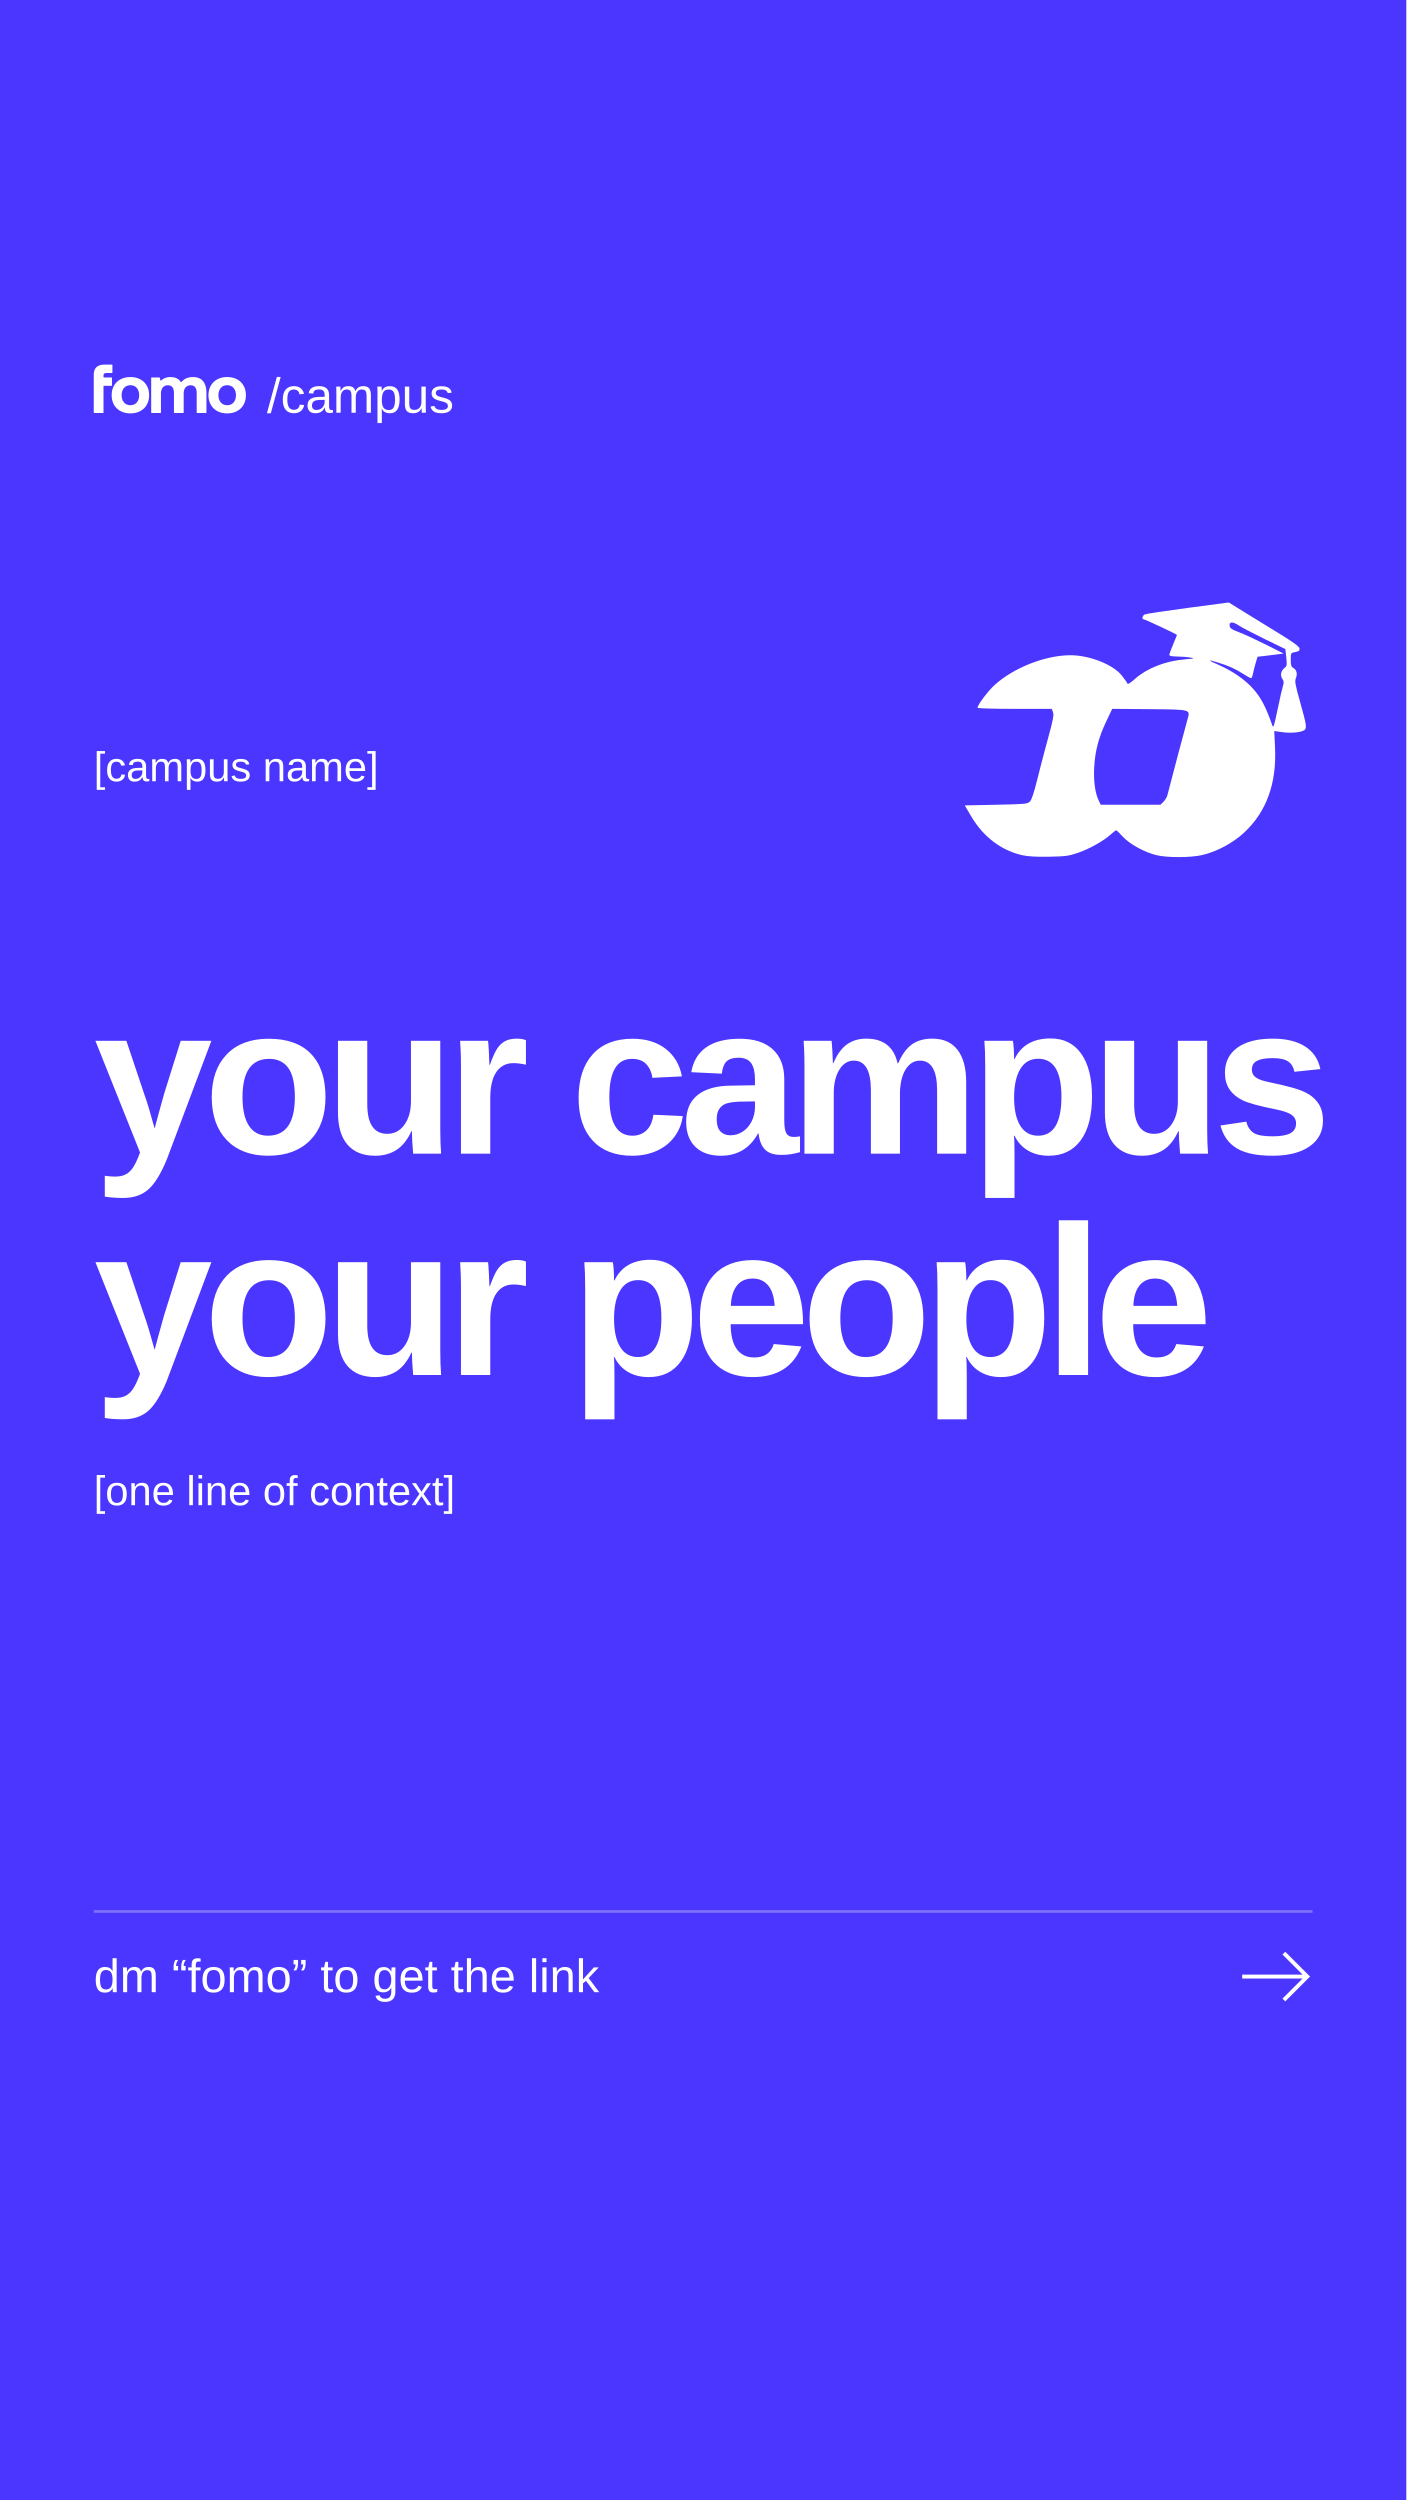
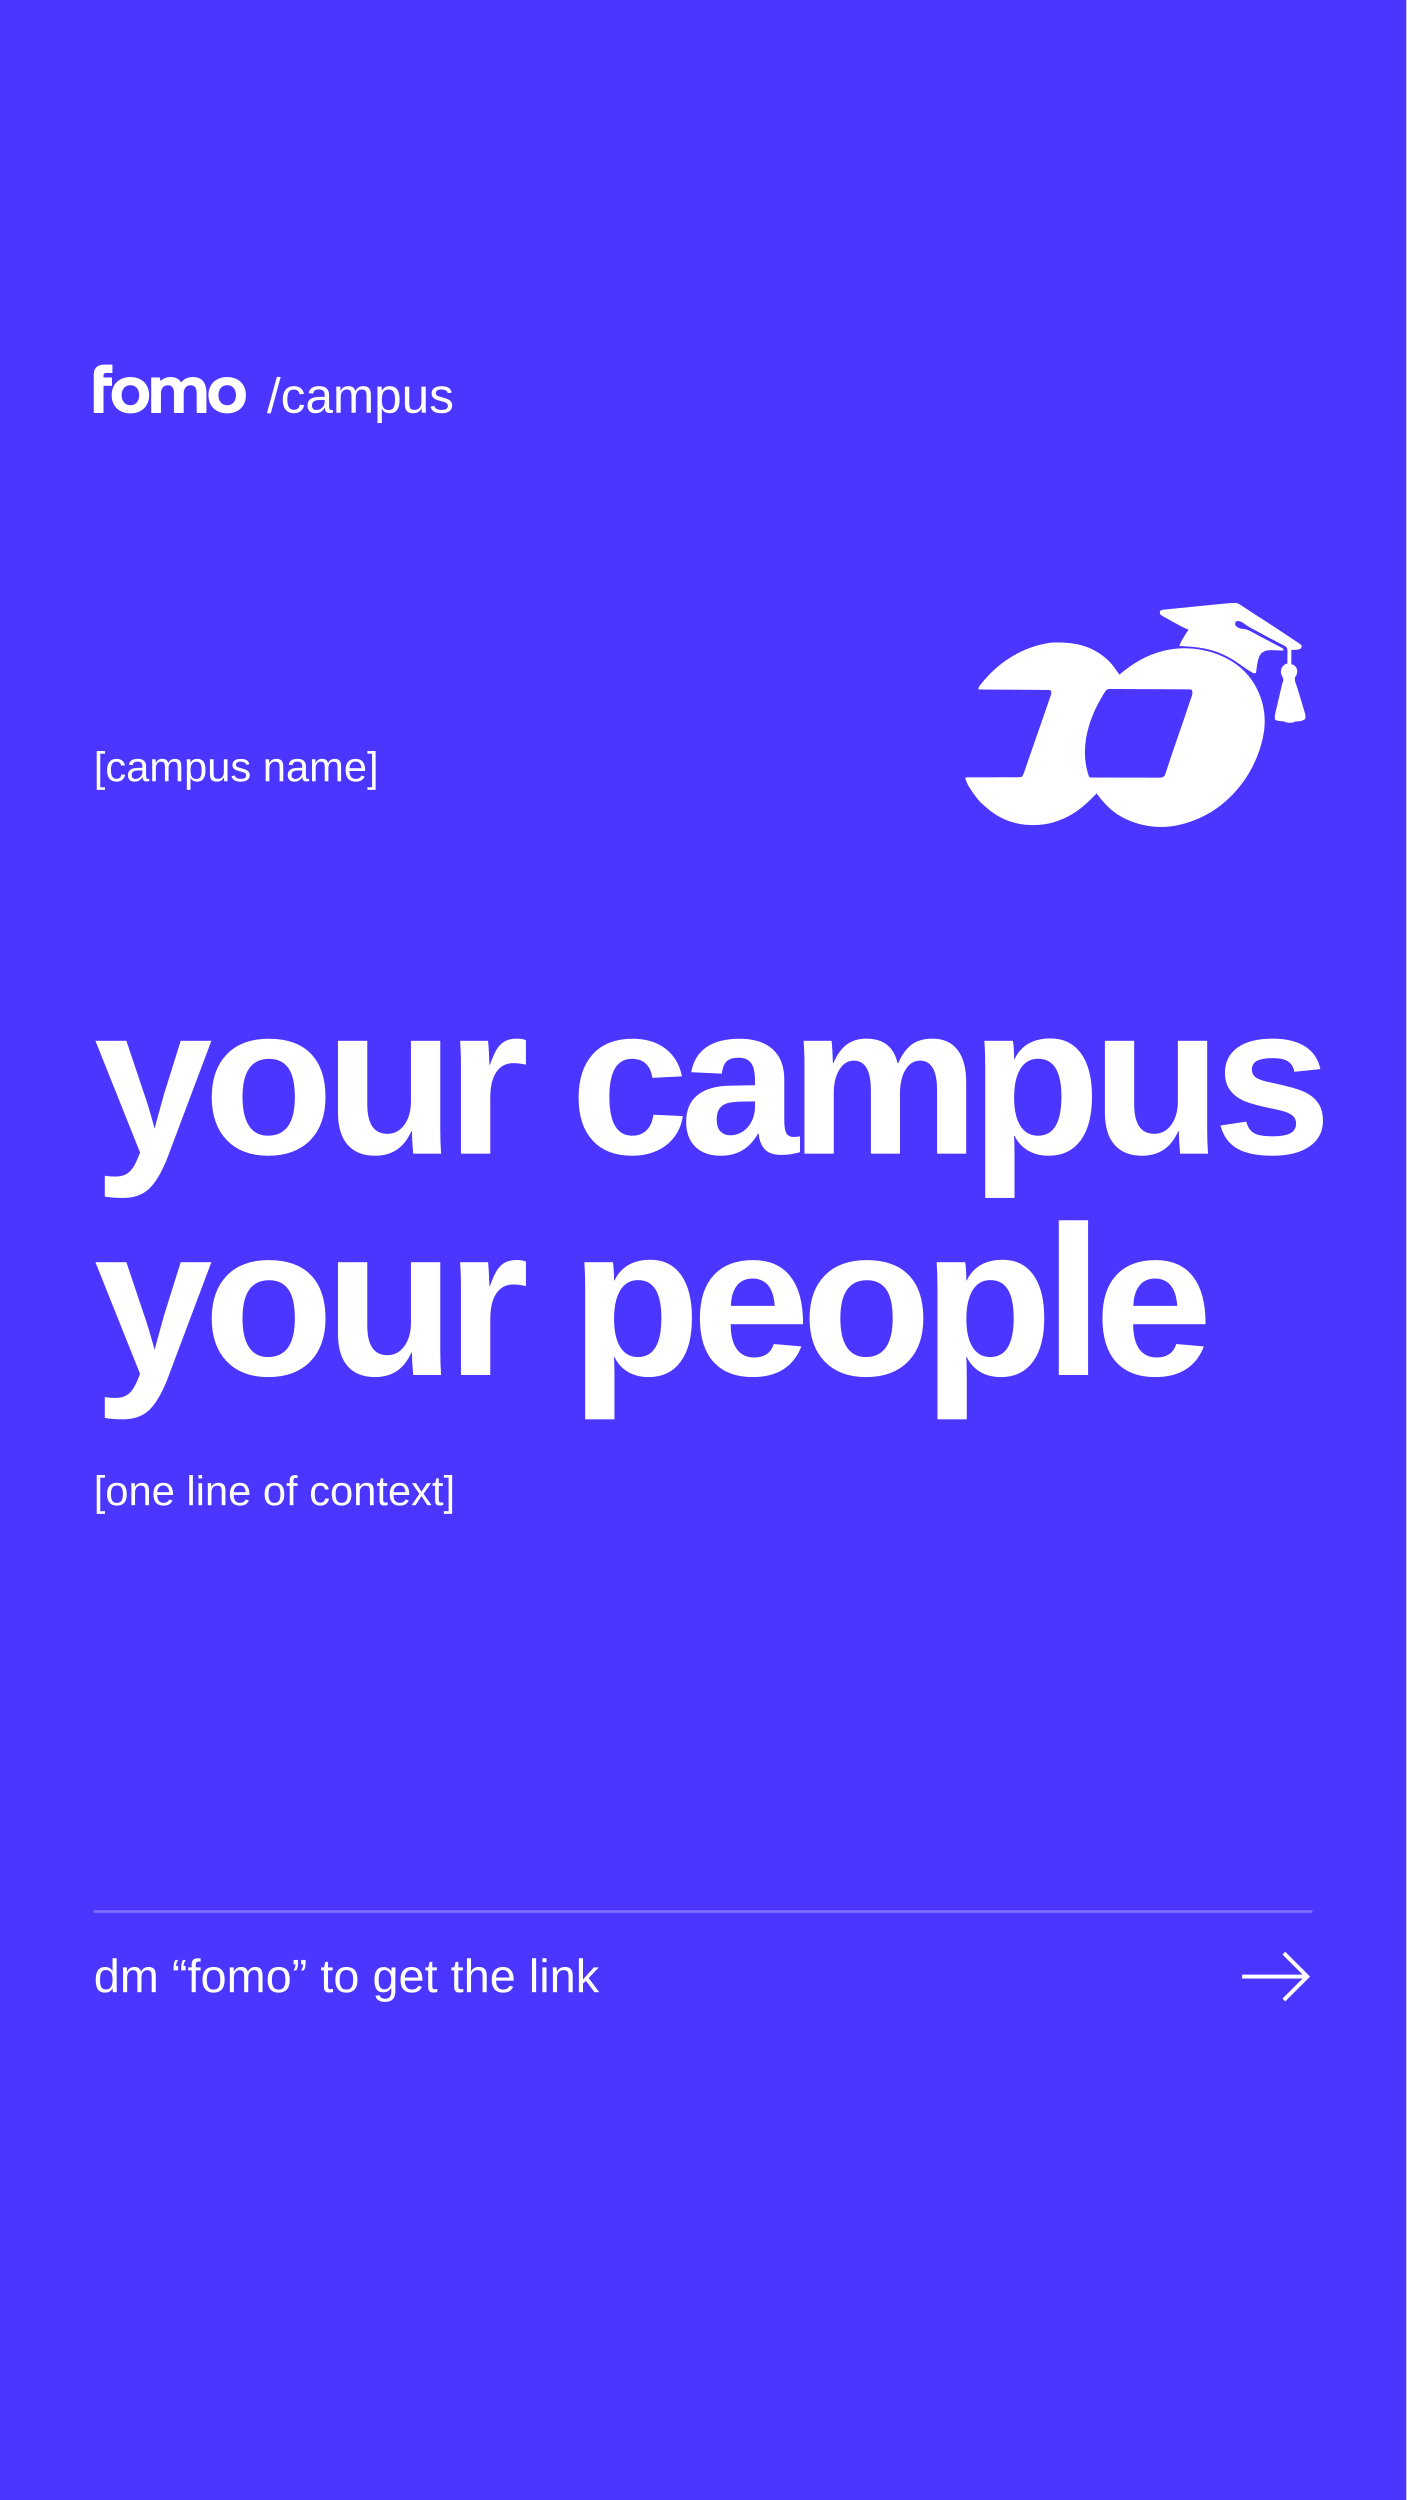
<svg xmlns="http://www.w3.org/2000/svg" xmlns:xlink="http://www.w3.org/1999/xlink" width="1080" height="1920" viewBox="0 0 1080 1920" role="img" aria-labelledby="title description">
  <defs>
    <style>text{font-family:Aeonik,Arial,sans-serif} .headline{font-size:164px;font-weight:700;letter-spacing:-7px} .label{font-size:32px;font-weight:500} .context{font-size:32px;font-weight:400}</style>
-     <symbol id="fomo-campus-mark" viewBox="0 0 277 209">
-       <path fill="currentColor" fill-rule="evenodd" d="M50.000,202.454 C33.705,198.818 19.538,188.090 10.253,172.354 L5.029,163.500 L29.489,163.000 C52.331,162.533 54.082,162.366 55.966,160.480 C57.311,159.134 59.166,153.631 61.529,143.980 C63.479,136.016 67.321,121.352 70.067,111.393 C74.100,96.764 74.866,92.778 74.054,90.643 L73.050,88.000 L44.025,88.000 C28.061,88.000 15.000,87.620 15.000,87.155 C15.000,84.902 23.310,73.879 28.577,69.146 C43.517,55.719 68.036,46.109 87.500,46.052 C102.601,46.008 121.019,53.288 127.932,62.034 C130.068,64.735 132.006,67.518 132.239,68.217 C132.507,69.020 134.620,67.729 137.974,64.713 C147.433,56.208 162.121,50.459 177.500,49.241 C184.793,48.664 185.146,48.542 181.500,47.861 C179.300,47.451 174.688,47.089 171.250,47.058 C166.932,47.018 165.008,46.614 165.027,45.750 C165.042,45.062 166.392,41.363 168.027,37.529 C169.662,33.695 171.000,30.400 171.000,30.207 C171.000,29.668 146.162,18.000 145.013,18.000 C143.327,18.000 143.878,15.133 145.750,14.166 C146.713,13.669 161.900,11.356 179.500,9.026 L211.500,4.790 L222.500,11.582 C228.550,15.318 240.925,22.925 250.000,28.486 C262.075,35.887 266.584,39.173 266.812,40.742 C267.067,42.496 266.477,43.008 263.562,43.554 C260.006,44.221 260.000,44.232 260.000,49.576 C260.000,53.844 260.392,55.139 261.932,55.964 C264.577,57.379 265.412,60.590 264.014,63.967 C263.006,66.401 263.472,69.011 267.423,83.051 C272.488,101.050 272.805,103.499 270.250,104.866 C267.154,106.523 259.669,107.120 253.291,106.219 L247.082,105.342 L247.691,118.089 C249.045,146.383 241.051,168.416 223.477,184.828 C214.722,193.004 201.645,199.940 190.303,202.424 C181.154,204.427 163.526,204.448 155.114,202.465 C145.752,200.258 133.808,193.693 128.583,187.881 C126.169,185.197 123.868,183.000 123.468,183.000 C123.069,183.000 121.062,184.519 119.007,186.375 C113.386,191.453 102.467,197.553 93.500,200.625 C86.454,203.039 83.772,203.397 71.000,203.635 C61.080,203.819 54.447,203.446 50.000,202.454 Z M160.505,160.586 C161.832,159.258 163.208,156.896 163.563,155.336 C164.261,152.261 177.252,103.223 179.227,96.207 C181.451,88.309 182.304,88.537 149.321,88.235 L120.360,87.970 L115.721,97.735 C109.729,110.347 106.933,121.000 106.271,133.746 C105.708,144.571 106.940,153.710 109.760,159.622 L111.370,163.000 L134.731,163.000 L158.091,163.000 L160.505,160.586 Z M250.034,86.896 C251.680,78.978 253.459,71.229 253.988,69.675 C254.713,67.543 254.566,66.268 253.391,64.474 C251.558,61.676 252.287,58.234 255.204,55.922 C256.976,54.518 257.119,53.620 256.495,47.800 L255.794,41.256 L239.647,33.406 C230.766,29.089 221.572,24.264 219.216,22.684 C214.490,19.516 211.678,19.728 212.180,23.213 C212.430,24.953 214.020,26.003 219.500,28.049 C223.350,29.486 232.777,33.823 240.449,37.688 L254.398,44.713 L249.949,45.317 C247.502,45.649 242.915,46.215 239.755,46.575 L234.009,47.229 L232.535,52.193 C231.725,54.923 230.772,58.697 230.419,60.579 C230.066,62.460 229.386,64.000 228.908,64.000 C228.430,64.000 225.645,62.468 222.718,60.597 C216.518,56.630 211.811,54.499 203.500,51.895 C194.387,49.040 194.604,49.632 204.245,53.924 C214.738,58.595 224.093,65.085 230.327,72.018 C236.619,79.017 240.381,86.148 245.558,100.893 C246.418,103.343 246.979,101.588 250.034,86.896 Z" />
+     <symbol id="fomo-campus-mark" viewBox="0 0 620 415">
+       <g fill="currentColor" fill-rule="evenodd">
+         <path d="M0 0 C0.381 0.25 0.381 0.25 2.306 1.515 C3.878 2.55 5.442 3.598 6.998 4.657 C9.732 6.515 12.509 8.298 15.292 10.079 C17.399 11.43 19.495 12.796 21.59 14.164 C24.88 16.307 28.187 18.422 31.504 20.523 C49.106 31.686 66.441 43.242 83.757 54.843 C87.17 57.13 90.585 59.413 94.013 61.676 C94.574 62.047 95.136 62.418 95.714 62.8 C97.17 63.763 98.628 64.722 100.087 65.682 C102.25 67.187 102.25 67.187 104.25 69.188 C104.125 71.688 104.125 71.688 103.25 74.188 C99.92 76.466 96.412 76.605 92.5 76.812 C91.469 76.874 91.469 76.874 86.25 77.188 C86.25 85.438 86.25 93.688 86.25 102.188 C87.57 102.517 88.89 102.847 90.25 103.188 C93.186 105.388 95.078 107.671 96.25 111.188 C96.961 116.546 96.293 120.019 93.027 124.352 C90.708 129.829 95.015 138.1 96.688 143.375 C99.934 153.769 103.084 164.192 106.126 174.648 C106.582 176.211 107.043 177.773 107.508 179.334 C108.163 181.539 108.804 183.747 109.441 185.957 C109.64 186.614 109.838 187.272 110.043 187.949 C111.102 191.689 111.539 194.473 110.25 198.188 C104.979 201.712 99.412 202.434 93.25 202.188 C92.944 202.349 92.944 202.349 91.395 203.164 C88.732 204.435 86.752 204.454 83.812 204.438 C82.886 204.443 81.959 204.448 81.004 204.453 C78.072 204.17 75.954 203.315 73.25 202.188 C71.039 201.879 71.039 201.879 68.875 201.75 C59.926 200.789 59.926 200.789 57.25 198.188 C56.676 190.935 59.254 183.051 60.902 176.047 C61.166 174.91 61.428 173.773 61.691 172.635 C62.238 170.271 62.788 167.908 63.343 165.546 C64.049 162.533 64.748 159.518 65.444 156.502 C66.114 153.6 66.79 150.698 67.465 147.797 C67.589 147.259 67.589 147.259 68.219 144.539 C70.17 136.237 70.17 136.237 71.436 132.618 C72.439 129.624 72.221 128.175 71.25 125.188 C70.734 124.259 70.219 123.331 69.688 122.375 C67.648 117.853 67.231 113.939 68.977 109.227 C71.014 105.3 73.119 103.036 77.25 101.188 C77.91 101.188 78.57 101.188 79.25 101.188 C79.33 97.308 79.35 93.434 79.317 89.554 C79.314 88.237 79.327 86.92 79.356 85.603 C79.581 74.805 79.581 74.805 76.586 71.166 C74.22 69.539 71.868 68.365 69.25 67.188 C67.39 66.189 65.532 65.186 63.676 64.18 C62.166 63.406 60.657 62.632 59.143 61.865 C56.393 60.469 53.652 59.054 50.91 57.641 C50.353 57.354 49.796 57.067 49.223 56.772 C41.778 52.927 34.443 48.882 27.102 44.844 C24.172 43.233 21.236 41.643 18.273 40.094 C12.833 37.246 7.855 34.277 3.02 30.48 C-0.601 27.835 -4.037 26.039 -8.625 26.438 C-10.75 27.188 -10.75 27.188 -11.75 28.188 C-12.125 31 -12.125 31 -11.75 34.188 C-7.513 38.673 -2.735 40.104 3.273 40.398 C9.259 41.042 13.924 43.743 19.125 46.625 C20.657 47.45 22.189 48.275 23.722 49.099 C25.262 49.929 26.798 50.767 28.334 51.605 C31.714 53.44 35.119 55.223 38.531 56.998 C41.6 58.598 44.657 60.22 47.714 61.844 C50.058 63.086 52.407 64.318 54.756 65.549 C57.322 66.898 59.879 68.263 62.438 69.625 C62.925 69.879 62.925 69.879 65.395 71.166 C66.289 71.646 67.184 72.126 68.105 72.621 C68.906 73.044 69.707 73.468 70.532 73.904 C71.099 74.328 71.666 74.751 72.25 75.188 C72.25 76.177 72.25 77.168 72.25 78.188 C71.151 78.125 70.052 78.063 68.92 77.999 C43.085 76.883 43.085 76.883 34.25 82.188 C27.439 89.664 26.212 102.172 25.144 111.841 C24.906 113.925 24.906 113.925 24.25 117.188 C21.25 118.188 21.25 118.188 18.527 116.992 C17.406 116.363 16.294 115.718 15.188 115.062 C14.58 114.71 13.972 114.357 13.346 113.994 C8.089 110.861 3.173 107.315 -1.75 103.688 C-9.148 98.237 -16.625 93.466 -24.75 89.188 C-25.316 88.881 -25.883 88.575 -26.466 88.259 C-52.526 74.198 -80.598 71.188 -109.75 70.188 C-108.162 64.183 -104.98 59.26 -101.75 54 C-101.203 53.098 -100.657 52.197 -100.094 51.268 C-95.861 44.3 -95.861 44.3 -93.75 41.188 C-94.612 40.923 -95.473 40.659 -96.361 40.387 C-99.744 39.256 -102.842 37.695 -105.969 35.992 C-106.545 35.683 -107.121 35.375 -107.714 35.056 C-109.562 34.063 -111.406 33.063 -113.25 32.062 C-114.516 31.379 -115.782 30.696 -117.048 30.013 C-123.518 26.517 -129.979 23.004 -136.375 19.375 C-136.646 19.222 -136.646 19.222 -138.018 18.447 C-140.228 17.172 -141.932 16.005 -143.75 14.188 C-144 11.688 -144 11.688 -143.75 9.188 C-141.368 6.806 -140.56 6.841 -137.29 6.505 C-136.35 6.404 -135.41 6.303 -134.442 6.199 C-133.924 6.148 -133.924 6.148 -131.301 5.891 C-130.209 5.776 -129.117 5.662 -127.991 5.545 C-124.98 5.23 -121.968 4.927 -118.955 4.627 C-116.426 4.374 -113.899 4.115 -111.371 3.855 C-103.213 3.02 -95.052 2.208 -86.891 1.4 C-84.737 1.186 -82.584 0.972 -80.43 0.757 C-71.143 -0.17 -61.855 -1.084 -52.566 -1.986 C-50.513 -2.186 -48.46 -2.388 -46.408 -2.591 C-43.148 -2.912 -39.887 -3.226 -36.627 -3.536 C-34.875 -3.703 -33.123 -3.877 -31.372 -4.051 C-8.751 -6.169 -8.751 -6.169 0 0 Z " fill="currentColor" transform="translate(496.75,16.8125)" id="graduation-cap" />
+         <path d="M0 0 C0.334 -0.005 0.334 -0.005 2.026 -0.03 C35.306 -0.419 64.488 6.477 89.801 29.238 C90.184 29.581 90.184 29.581 92.125 31.312 C98.284 37.128 102.994 43.789 107.761 50.741 C109.059 52.61 110.417 54.431 111.801 56.238 C112.456 55.693 113.11 55.148 113.785 54.586 C135.692 36.436 158.906 22.309 186.801 15.238 C187.536 15.044 188.272 14.849 189.029 14.648 C222.008 6.26 258.766 9.745 289.801 23.238 C290.489 23.536 291.178 23.833 291.887 24.14 C315.49 34.578 335.991 51.705 348.801 74.238 C349.161 74.872 349.521 75.506 349.893 76.159 C365.526 104.281 369.958 135.83 362.801 167.238 C362.629 167.999 362.458 168.76 362.281 169.544 C350.348 221.049 318.521 267.61 273.594 295.941 C254.204 307.791 234.057 315.773 211.801 320.238 C211.502 320.298 211.502 320.298 209.992 320.602 C174.894 327.278 137.487 319.563 107.488 300.426 C93.103 290.303 82.155 278.326 71.801 264.238 C68.857 267.165 65.943 270.117 63.051 273.094 C43.793 292.806 22.475 307.371 -4.262 314.988 C-4.609 315.088 -4.609 315.088 -6.369 315.591 C-17.371 318.551 -28.393 319.631 -39.762 319.613 C-40.365 319.613 -40.969 319.612 -41.591 319.612 C-72.15 319.486 -100.351 308.257 -122.715 287.512 C-124.06 286.281 -125.416 285.061 -126.829 283.909 C-131.425 280.147 -135.019 276.047 -138.574 271.301 C-138.854 270.931 -138.854 270.931 -140.267 269.058 C-147.312 259.582 -155.16 248.829 -158.199 237.238 C-157.199 236.238 -157.199 236.238 -155.554 236.114 C-155.195 236.114 -155.195 236.114 -153.379 236.114 C-152.557 236.111 -151.735 236.109 -150.889 236.106 C-149.981 236.108 -149.073 236.11 -148.137 236.112 C-147.662 236.111 -147.662 236.111 -145.255 236.107 C-143.182 236.103 -141.109 236.101 -139.036 236.1 C-134.637 236.097 -130.239 236.075 -125.84 236.055 C-117.64 236.017 -109.441 235.985 -101.241 235.988 C-95.547 235.99 -89.853 235.965 -84.159 235.926 C-81.984 235.915 -79.81 235.914 -77.635 235.922 C-74.596 235.931 -71.559 235.91 -68.52 235.882 C-67.616 235.892 -66.712 235.902 -65.781 235.913 C-63.48 235.874 -61.431 235.795 -59.199 235.238 C-57.222 232.975 -57.222 232.975 -56.199 230.238 C-56.049 229.877 -56.049 229.877 -55.287 228.046 C-55.034 227.307 -54.781 226.568 -54.52 225.807 C-54.225 224.954 -53.929 224.101 -53.625 223.222 C-53.313 222.303 -53.001 221.384 -52.68 220.438 C-52.345 219.467 -52.01 218.496 -51.665 217.495 C-50.567 214.307 -49.477 211.116 -48.387 207.926 C-47.618 205.689 -46.848 203.452 -46.078 201.216 C-45.688 200.085 -45.299 198.955 -44.91 197.824 C-44.717 197.263 -44.523 196.703 -44.324 196.125 C-43.737 194.417 -43.149 192.708 -42.562 191 C-39.445 181.928 -36.273 172.877 -33.085 163.829 C-30.438 156.305 -27.818 148.772 -25.199 141.238 C-25.01 140.693 -25.01 140.693 -24.05 137.935 C-21.733 131.275 -19.426 124.611 -17.137 117.941 C-16.101 114.925 -15.062 111.911 -14.015 108.9 C-12.847 105.543 -11.696 102.18 -10.547 98.816 C-10.192 97.805 -9.838 96.793 -9.473 95.751 C-9.315 95.284 -9.315 95.284 -8.516 92.923 C-8.236 92.111 -7.956 91.299 -7.668 90.462 C-7.144 87.979 -7.261 86.586 -8.199 84.238 C-10.694 82.991 -12.393 83.1 -15.185 83.08 C-16.24 83.07 -17.294 83.06 -18.381 83.05 C-19.554 83.044 -20.727 83.039 -21.901 83.033 C-23.133 83.023 -24.364 83.013 -25.596 83.003 C-28.945 82.976 -32.294 82.955 -35.643 82.935 C-39.141 82.913 -42.639 82.886 -46.137 82.859 C-52.764 82.809 -59.39 82.764 -66.016 82.721 C-73.559 82.672 -81.102 82.617 -88.645 82.561 C-104.163 82.447 -119.681 82.341 -135.199 82.238 C-135.199 78.256 -133.316 76.355 -130.949 73.363 C-130.725 73.077 -130.725 73.077 -129.591 71.629 C-99.67 33.987 -57.047 7.132 -9.063 0.45 C-6.043 0.107 -3.037 0.037 0 0 Z M85.796 87.473 C85.467 88.055 85.139 88.638 84.801 89.238 C84.204 90.127 83.608 91.016 82.993 91.931 C81.328 94.816 79.668 97.702 78.051 100.613 C77.748 101.154 77.446 101.696 77.135 102.253 C56.446 139.508 44.401 184.136 55.855 226.273 C58.318 234.756 58.318 234.756 59.801 236.238 C61.436 236.341 63.077 236.373 64.716 236.379 C65.248 236.382 65.248 236.382 67.94 236.396 C69.13 236.397 70.319 236.398 71.509 236.399 C72.754 236.404 73.999 236.409 75.244 236.414 C78.634 236.428 82.025 236.434 85.415 236.438 C87.533 236.441 89.65 236.446 91.767 236.45 C98.388 236.464 105.009 236.473 111.629 236.477 C119.278 236.482 126.927 236.499 134.576 236.528 C140.483 236.55 146.39 236.56 152.298 236.561 C155.828 236.562 159.358 236.568 162.889 236.586 C166.21 236.602 169.532 236.605 172.854 236.596 C174.073 236.595 175.292 236.599 176.511 236.609 C178.175 236.622 179.84 236.614 181.505 236.606 C181.971 236.607 181.971 236.607 184.328 236.61 C187.274 236.167 188.63 235.243 190.801 233.238 C191.826 231.269 191.826 231.269 192.577 228.99 C192.87 228.127 193.162 227.263 193.463 226.373 C193.766 225.431 194.07 224.49 194.383 223.52 C194.714 222.531 195.045 221.542 195.385 220.524 C196.286 217.828 197.174 215.128 198.058 212.427 C198.991 209.588 199.939 206.754 200.887 203.919 C201.273 202.767 201.658 201.614 202.044 200.462 C202.235 199.888 202.427 199.315 202.624 198.725 C203.21 196.972 203.793 195.219 204.377 193.465 C207.713 183.444 211.177 173.469 214.683 163.506 C220.927 145.762 227.018 127.969 232.861 110.088 C233.957 106.744 235.087 103.418 236.28 100.107 C236.399 99.771 236.399 99.771 237.001 98.067 C237.451 96.798 237.911 95.532 238.385 94.271 C239.795 90.248 239.98 87.345 238.801 83.238 C236.124 81.9 234.056 82.094 231.058 82.071 C230.464 82.065 229.871 82.059 229.259 82.053 C227.261 82.035 225.264 82.024 223.267 82.014 C221.838 82.002 220.409 81.991 218.98 81.979 C214.279 81.943 209.579 81.917 204.879 81.895 C204.079 81.891 203.28 81.887 202.456 81.883 C194.917 81.846 187.378 81.815 179.839 81.793 C170.194 81.766 160.549 81.715 150.904 81.633 C144.124 81.577 137.344 81.548 130.563 81.539 C126.512 81.533 122.463 81.515 118.413 81.468 C114.601 81.424 110.79 81.413 106.977 81.428 C105.58 81.428 104.183 81.416 102.786 81.39 C90.014 81.172 90.014 81.172 85.796 87.473 Z " fill="currentColor" transform="translate(170.1992,80.76172)" id="fomo-eyes" />
+       </g>
    </symbol>
    <symbol id="fomo-wordmark" viewBox="0 0 352 113" fill="none">
      <path d="M0.003 23.325C0.003 8.468 7.991 0 24.923 0H42.105C42.675 0 43.134 0.46 43.134 1.029V18.462C43.134 19.031 42.675 19.49 42.105 19.49H28.757C24.443 19.49 22.526 21.408 22.526 25.561V28.685C22.526 29.255 22.985 29.714 23.555 29.714H41.076C41.646 29.714 42.105 30.174 42.105 30.743V48.014C42.105 48.584 41.646 49.043 41.076 49.043H23.555C22.985 49.043 22.526 49.503 22.526 50.072V110.797C22.526 111.366 22.066 111.826 21.497 111.826H1.029C0.46 111.826 0 111.366 0 110.797V23.325H0.003Z" fill="currentColor" />
      <path d="M41.381 70.769C41.381 45.528 58.636 28.757 84.673 28.757C110.711 28.757 127.965 45.531 127.965 70.769C127.965 96.008 110.711 112.782 84.673 112.782C58.636 112.782 41.381 96.008 41.381 70.769ZM104.959 70.769C104.959 57.192 97.291 47.606 84.67 47.606C72.049 47.606 64.384 57.192 64.384 70.769C64.384 84.347 72.052 93.933 84.67 93.933C97.287 93.933 104.959 84.347 104.959 70.769Z" fill="currentColor" />
      <path d="M260.369 65.978V110.796C260.369 111.366 259.909 111.825 259.34 111.825H238.872C238.302 111.825 237.843 111.366 237.843 110.796V65.817C237.843 53.995 233.371 47.767 223.785 47.767C214.199 47.767 207.491 54.794 207.81 67.415V110.796C207.81 111.366 207.35 111.825 206.781 111.825H186.313C185.744 111.825 185.284 111.366 185.284 110.796V65.817C185.284 53.995 180.812 47.767 171.065 47.767C161.318 47.767 155.251 55.117 155.251 66.616V110.796C155.251 111.366 154.792 111.825 154.222 111.825H133.754C133.185 111.825 132.725 111.366 132.725 110.796V30.746C132.725 30.177 133.185 29.717 133.754 29.717H151.571C152.044 29.717 152.456 30.039 152.569 30.495L154.088 36.58C154.246 37.211 155.028 37.447 155.501 37.002C160.183 32.615 166.476 28.757 177.451 28.757C186.961 28.757 195.882 31.703 201.246 40.284C201.565 40.791 202.281 40.836 202.652 40.362C208.307 33.136 217.317 28.757 229.687 28.757C245.662 28.757 260.358 37.063 260.358 65.978H260.369Z" fill="currentColor" />
      <path d="M265.029 70.769C265.029 45.528 282.284 28.757 308.321 28.757C334.359 28.757 351.613 45.531 351.613 70.769C351.613 96.008 334.359 112.782 308.321 112.782C282.284 112.782 265.029 96.008 265.029 70.769ZM328.607 70.769C328.607 57.192 320.939 47.606 308.318 47.606C295.697 47.606 288.032 57.192 288.032 70.769C288.032 84.347 295.7 93.933 308.318 93.933C320.935 93.933 328.607 84.347 328.607 70.769Z" fill="currentColor" />
    </symbol>
  </defs>
  <g id="background">
    <rect width="1080" height="1920" fill="#4A36FF" />
  </g>
  <g id="brand" color="#FFFFFF">
    <use href="#fomo-wordmark" xlink:href="#fomo-wordmark" x="72" y="280" width="117" height="37.560" />
    <text x="205" y="317" fill="#FFFFFF" font-size="38" font-weight="500">/campus</text>
-     <use href="#fomo-campus-mark" xlink:href="#fomo-campus-mark" x="736" y="458" width="272" height="205.227" />
+     <use href="#fomo-campus-mark" xlink:href="#fomo-campus-mark" x="736" y="458" width="272" height="182.065" />
  </g>
  <g id="editable-message">
    <text x="72" y="600" class="label" fill="#FFFFFF">[campus name]</text>
    <text x="72" y="886" class="headline" fill="#FFFFFF">your campus</text>
    <text x="72" y="1056" class="headline" fill="#FFFFFF">your people</text>
    <text x="72" y="1156" class="context" fill="#FFFFFF">[one line of context]</text>
  </g>
  <g id="editable-call-to-action">
    <path d="M72 1468 H1008" stroke="#FFFFFF" stroke-opacity=".3" stroke-width="2" />
    <text x="72" y="1530" fill="#FFFFFF" font-size="36" font-weight="500">dm “fomo” to get the link</text>
    <path d="M954 1518 H1004 M986 1500 L1004 1518 L986 1536" fill="none" stroke="#FFFFFF" stroke-width="3" />
  </g>
</svg>
